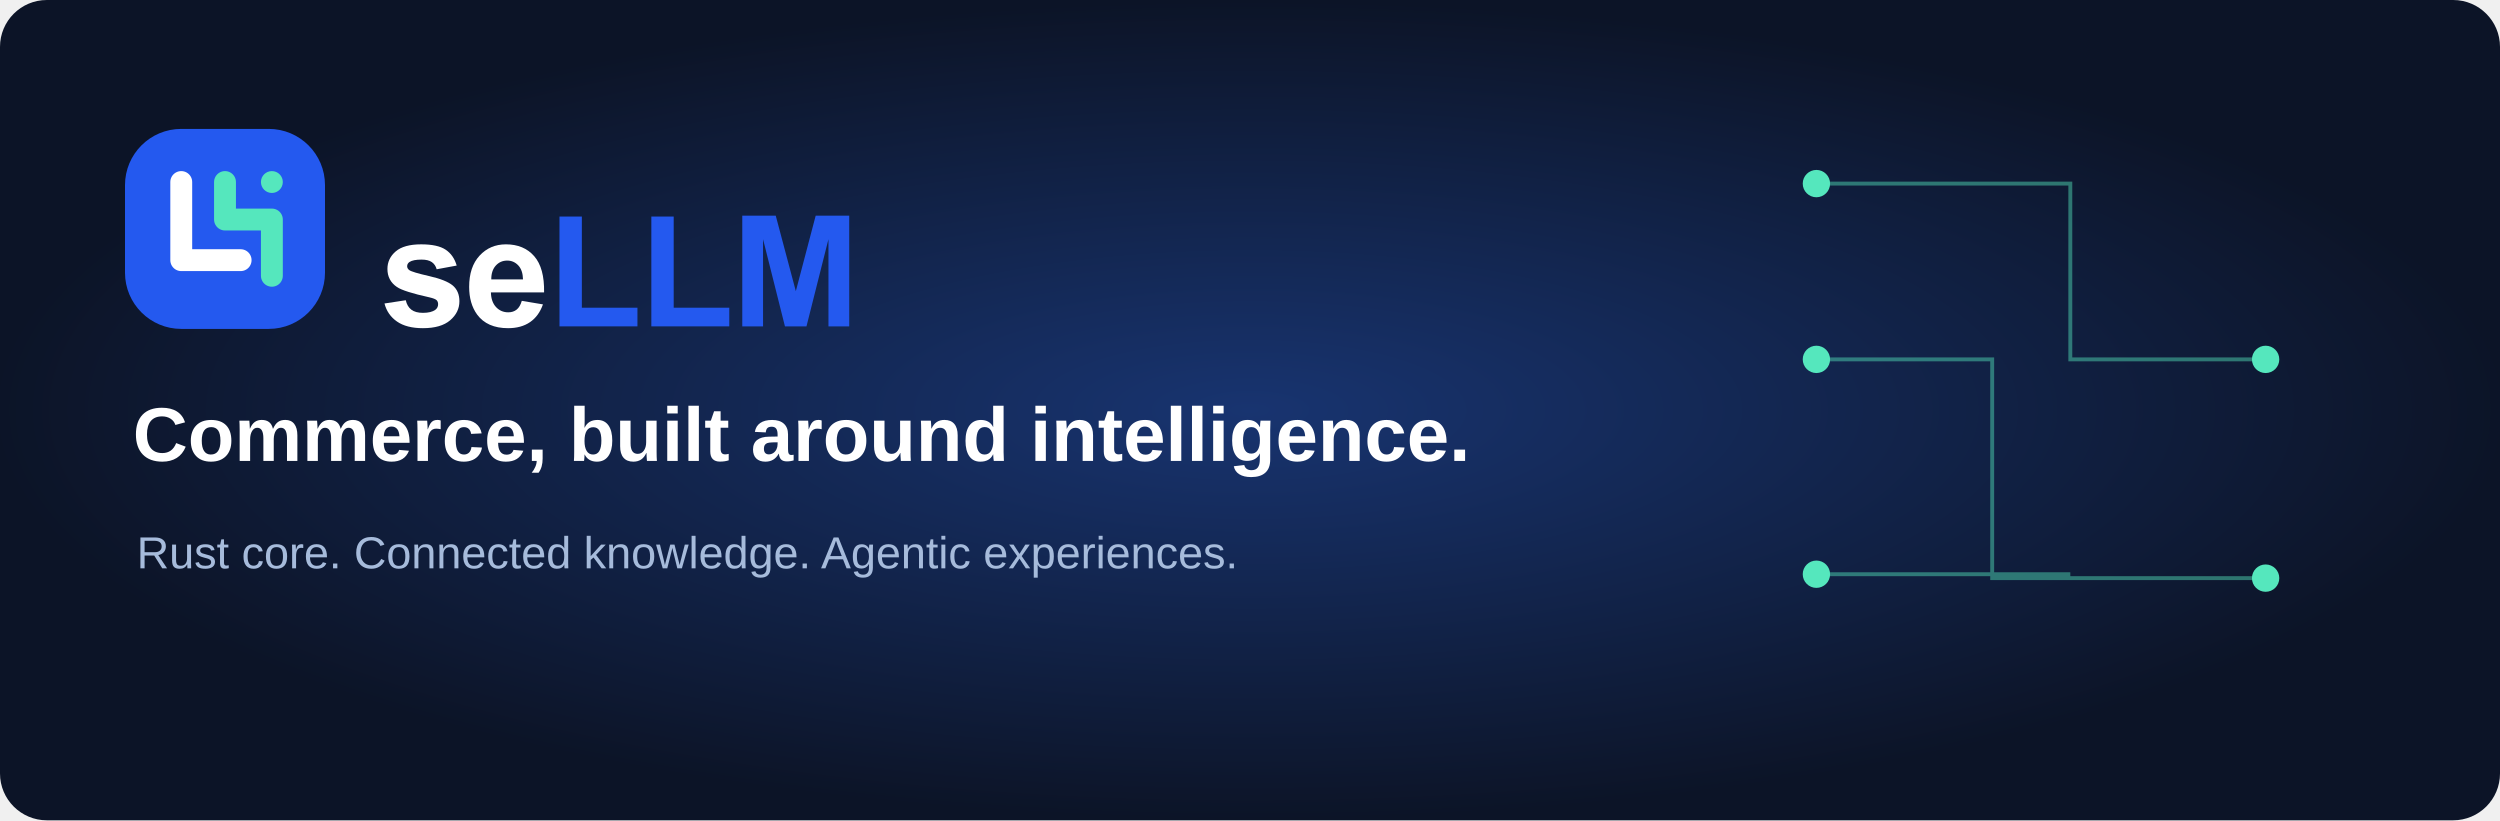
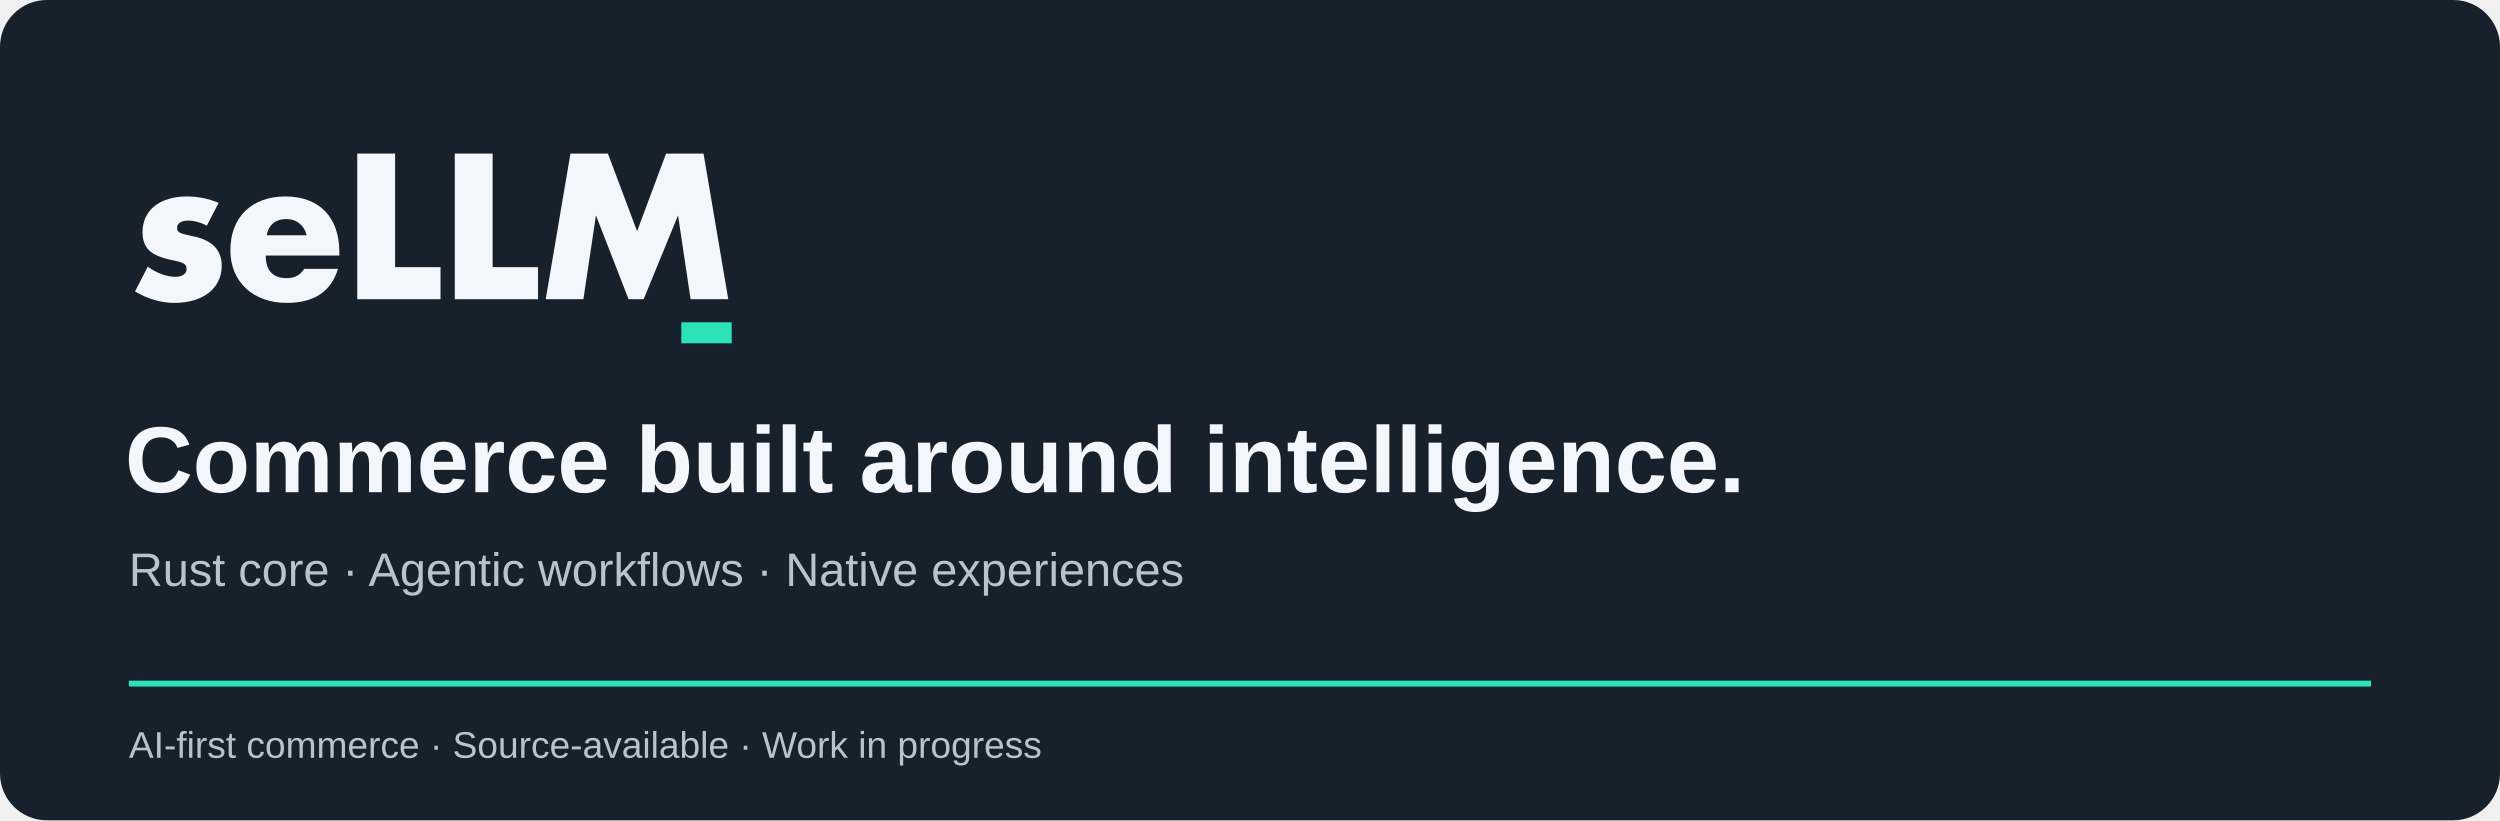
<svg xmlns="http://www.w3.org/2000/svg" role="img" aria-label="seLLM" viewBox="0 0 1280 420">
-   <defs>
-     <radialGradient id="glow">
-       <stop stop-color="#183470" />
-       <stop offset="1" stop-color="#0c1427" />
-     </radialGradient>
-   </defs>
-   <rect width="1280" height="420" rx="24" fill="url(#glow)" />
-   <g transform="translate(64 66) scale(1.6)">
-     <rect width="64" height="64" rx="18" fill="#2459ef" />
-     <path d="M18 17v25h19" fill="none" stroke="#fff" stroke-width="7" stroke-linecap="round" stroke-linejoin="round" />
-     <path d="M32 17v12h15v18" fill="none" stroke="#55e7bd" stroke-width="7" stroke-linecap="round" stroke-linejoin="round" />
-     <circle cx="47" cy="17" r="3.5" fill="#55e7bd" />
+   <rect width="1280" height="420" rx="24" fill="#17212b" />
+   <g transform="translate(64 50) scale(2.15)">
+     <g fill="#f3f7fb">
+       <path d="M402 381Q352 407 304 407Q279 407 263.5 397.0Q248 387 248 370Q248 361 250.5 355.5Q253 350 261.5 345.0Q270 340 286.5 336.0Q303 332 330 326Q405 311 442.0 272.5Q479 234 479 174Q479 129 461.0 93.0Q443 57 411.0 32.5Q379 8 334.0 -5.5Q289 -19 235 -19Q131 -19 30 40L96 168Q172 116 240 116Q265 116 281.0 127.0Q297 138 297 155Q297 165 294.5 171.5Q292 178 284.0 183.5Q276 189 260.5 193.5Q245 198 220 203Q136 220 102.5 253.5Q69 287 69 346Q69 389 85.0 423.5Q101 458 131.0 482.0Q161 506 203.5 519.0Q246 532 298 532Q383 532 463 499Z" transform="translate(1.000 48) scale(0.046 -0.046)" />
+       <path d="M437 331Q428 369 400.0 392.0Q372 415 332 415Q290 415 263.5 393.0Q237 371 230 331ZM225 226Q225 109 335 109Q394 109 424 157H599Q546 -19 334 -19Q269 -19 215.0 0.5Q161 20 122.5 56.0Q84 92 63.0 142.0Q42 192 42 254Q42 318 62.0 369.5Q82 421 119.0 457.0Q156 493 208.5 512.5Q261 532 327 532Q392 532 444.0 512.5Q496 493 532.0 456.0Q568 419 587.0 365.5Q606 312 606 245V226Z" transform="translate(23.164 48) scale(0.046 -0.046)" />
+       <path d="M275 754V166H510V0H79V754Z" transform="translate(51.676 48) scale(0.046 -0.046)" />
+       <path d="M275 754V166H510V0H79V754Z" transform="translate(74.898 48) scale(0.046 -0.046)" />
+       <path d="M45 0 173 754H367L518 352L668 754H862L990 0H795L730 434L552 0H474L305 434L240 0Z" transform="translate(98.120 48) scale(0.046 -0.046)" />
+     </g>
+     <path d="M132.480 56h12" stroke="#2be3b7" stroke-width="5" />
  </g>
-   <g transform="translate(195 78) scale(1.65)">
-     <path d="M48 303 330 346Q348 264 403.0 221.5Q458 179 557 179Q666 179 721 219Q758 247 758 294Q758 326 738 347Q717 367 644 384Q304 459 213 521Q87 607 87 760Q87 898 196.0 992.0Q305 1086 534 1086Q752 1086 858.0 1015.0Q964 944 1004 805L739 756Q722 818 674.5 851.0Q627 884 539 884Q428 884 380 853Q348 831 348 796Q348 766 376 745Q414 717 638.5 666.0Q863 615 952 541Q1040 466 1040 332Q1040 186 918.0 81.0Q796 -24 557 -24Q340 -24 213.5 64.0Q87 152 48 303Z" transform="translate(0.000 54) scale(0.0234375 -0.0234375)" fill="#ffffff" />
-     <path d="M762 338 1042 291Q988 137 871.5 56.5Q755 -24 580 -24Q303 -24 170 157Q65 302 65 523Q65 787 203.0 936.5Q341 1086 552 1086Q789 1086 926.0 929.5Q1063 773 1057 450H353Q356 325 421.0 255.5Q486 186 583 186Q649 186 694.0 222.0Q739 258 762 338ZM778 622Q775 744 715.0 807.5Q655 871 569 871Q477 871 417 804Q357 737 358 622Z" transform="translate(25.875 54) scale(0.0234375 -0.0234375)" fill="#ffffff" />
-     <path d="M157 0V1454H453V247H1189V0Z" transform="translate(51.750 54) scale(0.0234375 -0.0234375)" fill="#2459ef" />
-     <path d="M157 0V1454H453V247H1189V0Z" transform="translate(80.250 54) scale(0.0234375 -0.0234375)" fill="#2459ef" />
-     <path d="M145 0V1466H588L854 466L1117 1466H1561V0H1286V1154L995 0H710L420 1154V0Z" transform="translate(108.750 54) scale(0.0234375 -0.0234375)" fill="#2459ef" />
-   </g>
-   <text x="68" y="236" fill="#fff" font-family="Arial,sans-serif" font-size="39" font-weight="700">Commerce, built around intelligence.</text>
-   <text x="70" y="291" fill="#a6bbdb" font-family="Arial,sans-serif" font-size="23">Rust core. Connected knowledge. Agentic experiences.</text>
-   <g stroke="#55e7bd" stroke-opacity=".45" stroke-width="2" fill="none">
-     <path d="M930 94h130v90h100M930 184h90v112h140M930 294h130" />
-   </g>
-   <g fill="#55e7bd">
-     <circle cx="930" cy="94" r="7" />
-     <circle cx="930" cy="184" r="7" />
-     <circle cx="930" cy="294" r="7" />
-     <circle cx="1160" cy="184" r="7" />
-     <circle cx="1160" cy="296" r="7" />
-   </g>
+   <text x="64" y="252" fill="#f3f7fb" font-family="Arial,sans-serif" font-size="48" font-weight="600">Commerce built around intelligence.</text>
+   <text x="66" y="300" fill="#b6c5ca" font-family="Arial,sans-serif" font-size="24">Rust core · Agentic workflows · Native experiences</text>
+   <path d="M66 350h1148" stroke="#2be3b7" stroke-width="3" />
+   <text x="66" y="388" fill="#b6c5ca" font-family="Arial,sans-serif" font-size="19">AI-first commerce · Source-available · Work in progress</text>
</svg>
